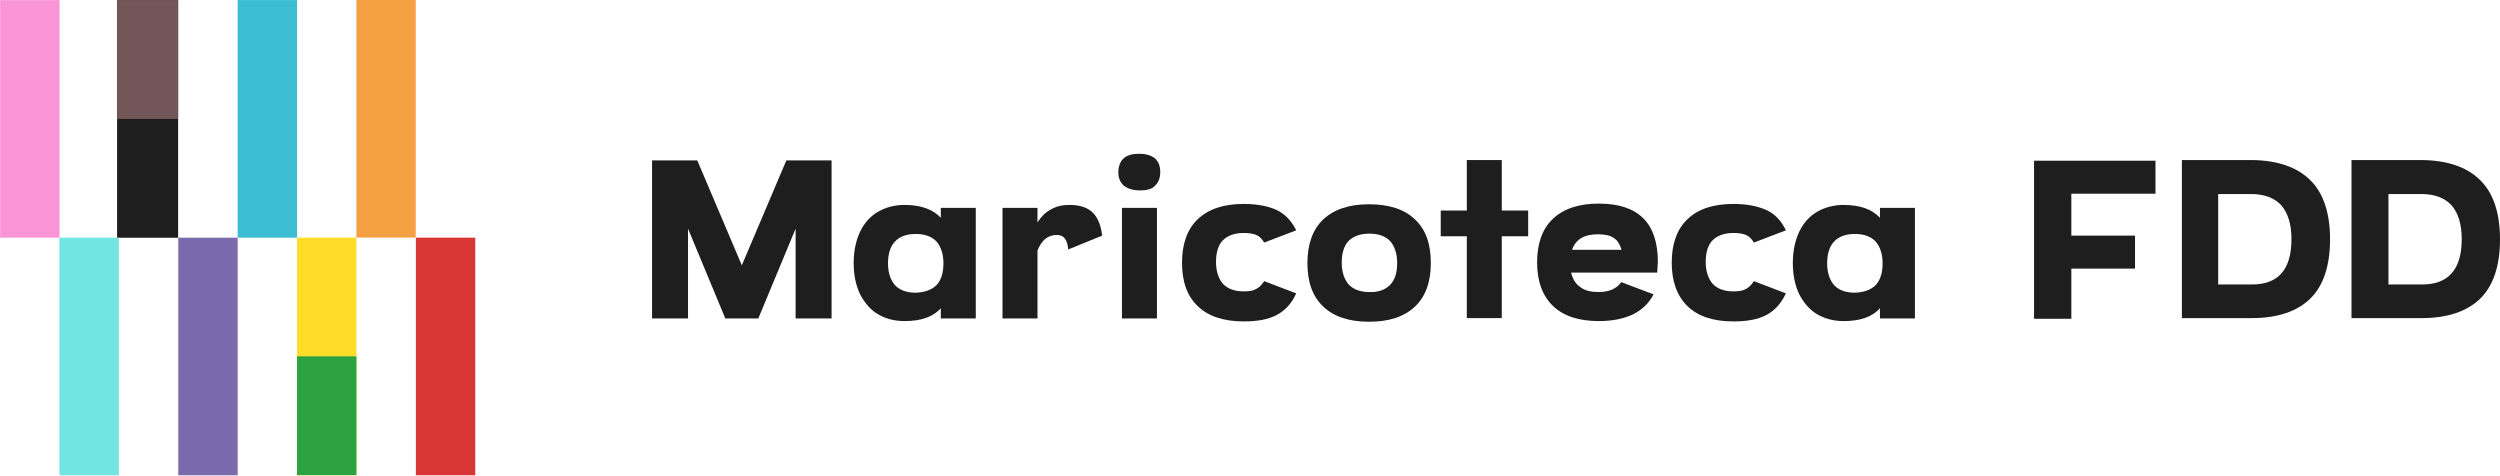
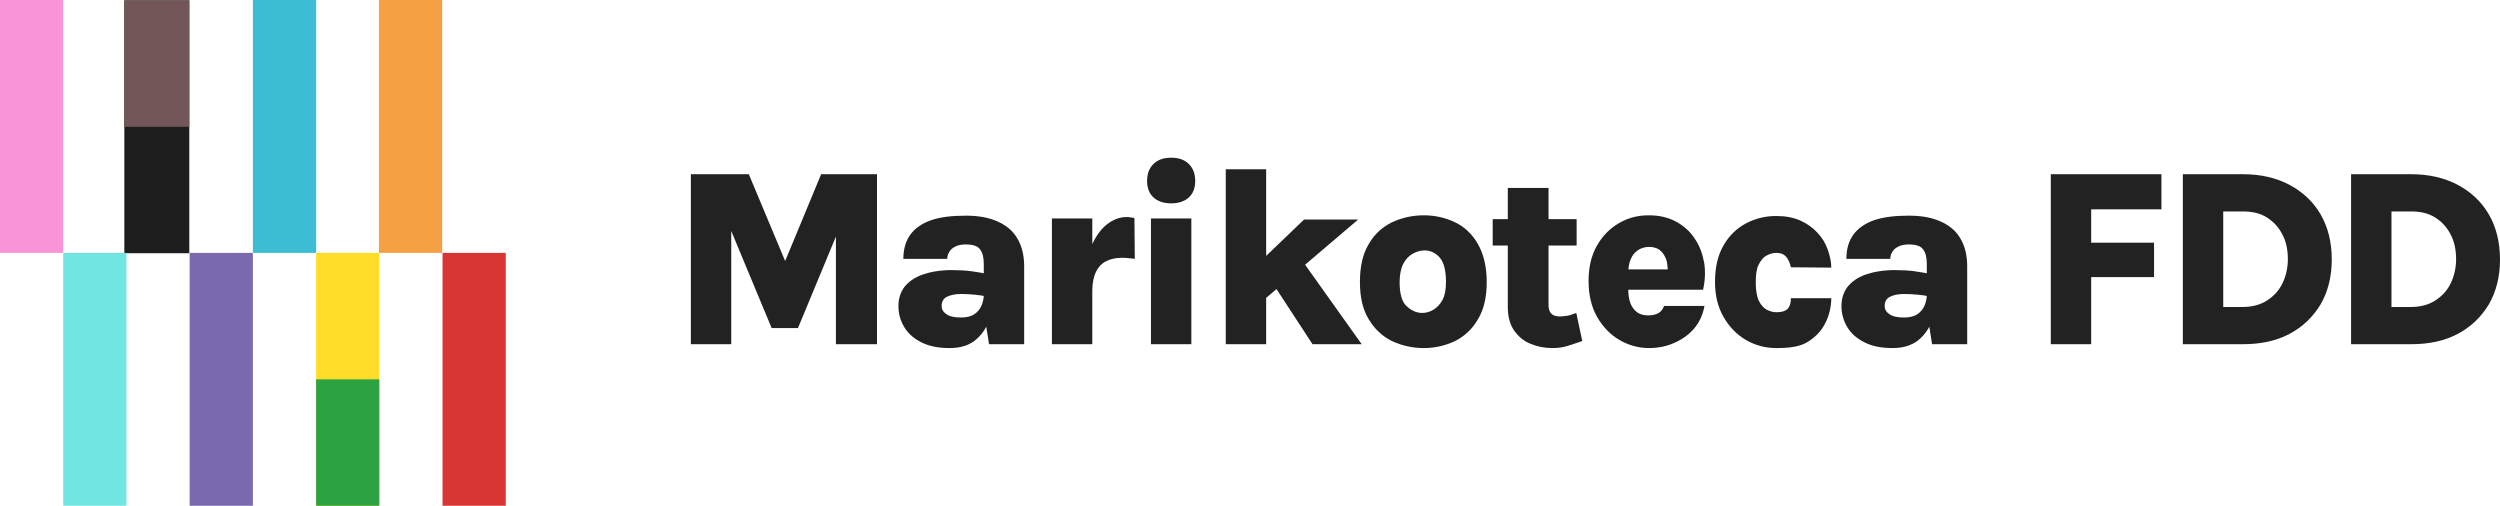
- <svg xmlns="http://www.w3.org/2000/svg" version="1.1" id="Capa_1" x="0px" y="0px" viewBox="0 0 757.6 144" style="enable-background:new 0 0 757.6 144;" xml:space="preserve">
+ <svg xmlns="http://www.w3.org/2000/svg" version="1.1" id="Capa_1" x="0px" y="0px" viewBox="0 0 711.8 144" style="enable-background:new 0 0 711.8 144;" xml:space="preserve">
  <style type="text/css">
	.st0{fill:#F995D6;}
	.st1{fill:#D83535;}
	.st2{fill:#F5A042;}
	.st3{fill:#FFDD28;}
	.st4{fill:#2CA340;}
	.st5{fill:#7A6AAD;}
	.st6{fill:#1E1E1E;}
	.st7{fill:#735657;}
	.st8{fill:#70E5E1;}
	.st9{fill:#3CBDD3;}
+ 	.st10{fill:#222222;}
</style>
  <g>
-     <rect x="-27" y="27" transform="matrix(-1.836970e-16 1 -1 -1.836970e-16 45.045 27.0344)" class="st0" width="72" height="18" />
-     <rect x="99" y="99" transform="matrix(-1.836970e-16 1 -1 -1.836970e-16 243.0238 -26.9762)" class="st1" width="72" height="18" />
-     <rect x="81" y="27" transform="matrix(-1.836970e-16 1 -1 -1.836970e-16 152.9868 -81.0132)" class="st2" width="72" height="18" />
-     <rect x="63" y="99" transform="matrix(-1.836970e-16 1 -1 -1.836970e-16 207.0132 9.0132)" class="st3" width="72" height="18" />
-     <rect x="81" y="117" transform="matrix(-1.836970e-16 1 -1 -1.836970e-16 225.0132 26.9894)" class="st4" width="36" height="18" />
-     <rect x="27" y="99" transform="matrix(-1.836970e-16 1 -1 -1.836970e-16 171.0265 45.0265)" class="st5" width="72" height="18" />
-     <rect x="8.8" y="26.8" transform="matrix(-1.836970e-16 1 -1 -1.836970e-16 80.778 -8.7515)" class="st6" width="72" height="18.5" />
-     <rect x="26.8" y="8.8" transform="matrix(-1.836970e-16 1 -1 -1.836970e-16 62.7912 -26.7621)" class="st7" width="36" height="18.5" />
-     <rect x="-9" y="99" transform="matrix(-1.836970e-16 1 -1 -1.836970e-16 135.0164 81.027)" class="st8" width="72" height="18" />
-     <rect x="45" y="27" transform="matrix(-1.836970e-16 1 -1 -1.836970e-16 117.0132 -44.9868)" class="st9" width="72" height="18" />
+     <rect y="0" class="st0" width="18" height="72" />
+     <rect x="126" y="72" class="st1" width="18" height="72" />
+     <rect x="107.9" class="st2" width="18" height="72" />
+     <rect x="90" y="72" class="st3" width="18" height="72" />
+     <rect x="90" y="108" class="st4" width="18" height="36" />
+     <rect x="54" y="72" class="st5" width="18" height="72" />
+     <rect x="35.4" y="0.1" class="st6" width="18.5" height="72" />
+     <rect x="35.4" y="0.1" class="st7" width="18.5" height="36" />
+     <rect x="18" y="72" class="st8" width="18" height="72" />
+     <rect x="72" y="0" class="st9" width="18" height="72" />
  </g>
  <g>
-     <path class="st6" d="M252,48.6v47.9h-10.9V69.3l-11.3,27.2h-10l-11.3-27.2v27.2h-10.9V48.6h13.7l13.5,31.8l13.5-31.8H252z" />
-     <path class="st6" d="M295.7,63v33.5h-10.6v-3.1c-2.4,2.7-6.1,3.9-11,3.9c-3,0-5.7-0.7-7.9-2c-2.3-1.3-4.1-3.4-5.5-6   c-1.3-2.7-2-5.8-2-9.6c0-3.7,0.7-6.9,2-9.6c1.3-2.7,3.2-4.7,5.5-6c2.3-1.3,5-2,7.9-2c4.9,0,8.6,1.3,11,3.9v-3L295.7,63L295.7,63z    M283.8,86.4c1.4-1.5,2.1-3.7,2.1-6.6s-0.8-5.1-2.1-6.6c-1.4-1.5-3.5-2.3-6.3-2.3c-2.8,0-4.9,0.8-6.3,2.3c-1.4,1.5-2.1,3.7-2.1,6.6   s0.8,5.1,2.1,6.6c1.4,1.5,3.5,2.3,6.3,2.3C280.3,88.6,282.4,87.8,283.8,86.4z" />
-     <path class="st6" d="M330.9,64.2c1.6,1.4,2.7,3.8,3.1,7.2l-10.3,4.2c-0.1-1.4-0.4-2.5-1-3.3c-0.5-0.7-1.3-1.1-2.4-1.1   c-2.7,0-4.6,1.5-5.9,4.7v20.6h-10.6V63h10.6v4.4c1-1.6,2.3-3,4-3.9c1.7-1,3.6-1.4,5.6-1.4C326.9,62.1,329.2,62.7,330.9,64.2z" />
-     <path class="st6" d="M345.5,57.7c-2.1,0-3.7-0.5-4.9-1.4c-1.1-1-1.7-2.3-1.7-4.1c0-1.8,0.6-3.3,1.6-4.2c1.1-1,2.7-1.4,4.7-1.4   c2.1,0,3.7,0.5,4.8,1.4c1.1,1,1.6,2.3,1.6,4.2c0,1.8-0.6,3.2-1.6,4.1C349.1,57.3,347.5,57.7,345.5,57.7z M340,63v33.5h10.6V63H340z   " />
-     <path class="st6" d="M386.8,95.5c-2.5,1.3-5.7,1.9-9.9,1.9c-6,0-10.7-1.5-13.9-4.6c-3.3-3.1-4.8-7.5-4.8-13.2s1.6-10.2,4.8-13.2   c3.3-3.1,7.9-4.6,13.9-4.6c4.1,0,7.6,0.7,10.1,1.9s4.5,3.4,5.8,6.1l-9.7,3.7c-0.7-1.1-1.4-1.9-2.4-2.3c-1-0.4-2.2-0.6-3.8-0.6   c-2.8,0-4.9,0.8-6.3,2.2c-1.4,1.4-2.1,3.7-2.1,6.6s0.8,5.1,2.1,6.6c1.4,1.5,3.5,2.3,6.3,2.3c1.6,0,2.9-0.2,3.7-0.7   c0.9-0.4,1.7-1.2,2.5-2.4l9.7,3.7C391.4,92.1,389.3,94.2,386.8,95.5z" />
-     <path class="st6" d="M401,92.9c-3.3-3.1-4.8-7.5-4.8-13.2s1.6-10.2,4.8-13.2c3.3-3.1,7.9-4.6,13.9-4.6s10.7,1.5,13.9,4.6   c3.3,3.1,4.8,7.5,4.8,13.2s-1.6,10.2-4.8,13.2c-3.3,3.1-7.9,4.6-13.9,4.6S404.2,96,401,92.9z M421.3,86.3c1.4-1.5,2.1-3.7,2.1-6.6   s-0.8-5.1-2.1-6.6c-1.4-1.5-3.5-2.3-6.3-2.3c-2.8,0-4.9,0.8-6.3,2.2c-1.4,1.4-2.1,3.7-2.1,6.6s0.8,5.1,2.1,6.6   c1.4,1.5,3.5,2.3,6.3,2.3C417.7,88.6,419.8,87.8,421.3,86.3z" />
-     <path class="st6" d="M463.1,71.6h-8v24.8h-10.6V71.6h-7.9v-7.8h7.9V48.5h10.6v15.3h8V71.6z" />
-     <path class="st6" d="M502.2,82.6h-26.1c0.5,1.9,1.3,3.4,2.8,4.4c1.4,1.1,3.3,1.5,5.5,1.5c3.2,0,5.5-1,6.9-3l9.8,3.7   c-1.4,2.7-3.5,4.7-6.3,6.1c-2.8,1.3-6.2,2-10.3,2c-6,0-10.7-1.5-13.9-4.6c-3.2-3.1-4.8-7.5-4.8-13.2s1.6-10.2,4.8-13.2   c3.3-3.1,7.9-4.6,13.9-4.6c12,0,17.9,5.9,17.9,17.7L502.2,82.6L502.2,82.6z M476.4,75.7h15c-0.5-1.6-1.2-2.9-2.4-3.6   c-1.1-0.8-2.8-1.1-4.8-1.1C480.1,71,477.5,72.5,476.4,75.7z" />
-     <path class="st6" d="M535.2,95.5c-2.5,1.3-5.7,1.9-9.9,1.9c-6,0-10.7-1.5-13.9-4.6c-3.2-3.1-4.8-7.5-4.8-13.2s1.6-10.2,4.8-13.2   c3.2-3.1,7.9-4.6,13.9-4.6c4.1,0,7.5,0.7,10.1,1.9s4.5,3.4,5.8,6.1l-9.7,3.7c-0.7-1.1-1.4-1.9-2.4-2.3s-2.2-0.6-3.8-0.6   c-2.8,0-4.9,0.8-6.3,2.2c-1.4,1.4-2.1,3.7-2.1,6.6s0.8,5.1,2.1,6.6c1.4,1.5,3.5,2.3,6.3,2.3c1.6,0,2.9-0.2,3.7-0.7   c0.9-0.4,1.7-1.2,2.5-2.4l9.7,3.7C539.7,92.1,537.7,94.2,535.2,95.5z" />
-     <path class="st6" d="M580.3,63v33.5h-10.6v-3.1c-2.4,2.7-6.1,3.9-11,3.9c-3,0-5.6-0.7-7.9-2c-2.3-1.3-4.1-3.4-5.5-6   c-1.3-2.7-2-5.8-2-9.6c0-3.7,0.7-6.9,2-9.6c1.3-2.7,3.2-4.7,5.5-6c2.3-1.3,5-2,7.9-2c4.9,0,8.6,1.3,11,3.9v-3L580.3,63L580.3,63z    M568.4,86.4c1.4-1.5,2.1-3.7,2.1-6.6s-0.8-5.1-2.1-6.6c-1.4-1.5-3.5-2.3-6.3-2.3c-2.8,0-4.9,0.8-6.3,2.3c-1.4,1.5-2.1,3.7-2.1,6.6   s0.8,5.1,2.1,6.6c1.4,1.5,3.5,2.3,6.3,2.3C564.9,88.6,567,87.8,568.4,86.4z" />
-     <path class="st6" d="M627.7,58.5v12.9H647v10h-19.3v15.2h-11.3V48.7h36.8v10h-25.5V58.5z" />
-     <path class="st6" d="M700.1,54.6c4,3.9,6,10,6,17.9c0,8-2,14.1-6,18c-4,3.9-10,5.9-17.7,5.9h-21.2V48.5h21.3   C690.1,48.6,696.1,50.6,700.1,54.6z M694.4,72.5c0-4.7-1.1-8-3.1-10.3c-2-2.2-5.1-3.4-9.1-3.4h-10v27.4h10   C690.4,86.3,694.4,81.7,694.4,72.5z" />
-     <path class="st6" d="M751.6,54.6c4,3.9,6,10,6,17.9c0,8-2,14.1-6,18s-10,5.9-17.7,5.9h-21.3V48.5h21.3   C741.7,48.6,747.6,50.6,751.6,54.6z M746,72.5c0-4.7-1.1-8-3.1-10.3c-2-2.2-5.1-3.4-9.1-3.4h-10v27.4h10   C741.9,86.3,746,81.7,746,72.5z" />
+     <path class="st10" d="M196.7,49.6h16.5L224,75.4h-0.9l10.7-25.8h15.9V98H238V63.5h1.6l-12.4,29.9h-7.5l-12.4-29.8h0.9V98h-11.5   V49.6z" />
+     <path class="st10" d="M270.4,99.1c-3.2,0-5.8-0.5-8-1.6s-3.8-2.5-4.9-4.3c-1.1-1.8-1.7-3.8-1.7-6.1c0-2.1,0.6-3.9,1.7-5.4   c1.2-1.5,2.9-2.7,5.1-3.5c2.3-0.8,5.1-1.3,8.4-1.3c2,0,3.8,0.1,5.4,0.3s3.1,0.5,4.8,0.8v6.5c-1.2-0.3-2.4-0.5-3.7-0.6   c-1.3-0.1-2.5-0.2-3.8-0.2c-1.7,0-3.1,0.3-4.1,0.8c-1,0.5-1.5,1.4-1.5,2.6c0,0.9,0.4,1.7,1.3,2.3c0.9,0.7,2.3,1,4.2,1   c1.6,0,2.9-0.3,3.9-1c0.9-0.6,1.6-1.5,2-2.5c0.4-1,0.6-2,0.6-2.9h2.7c0,2.7-0.4,5.2-1.3,7.5s-2.2,4.1-4,5.5   C275.7,98.4,273.3,99.1,270.4,99.1z M281.6,98l-1.5-9.5V75.2c0-1.8-0.3-3.2-1-4.1c-0.6-1-2-1.5-4.1-1.5c-1.2,0-2.3,0.2-3,0.6   c-0.8,0.4-1.4,0.9-1.7,1.5c-0.4,0.6-0.6,1.3-0.6,2h-12.5c0-2.8,0.7-5.1,2-6.9c1.3-1.8,3.3-3.2,5.9-4.1c2.6-0.9,5.9-1.3,9.9-1.3   c3.4,0,6.4,0.5,8.9,1.6c2.5,1.1,4.4,2.6,5.7,4.8c1.3,2.1,2,4.8,2,8V98H281.6z" />
+     <path class="st10" d="M299.5,98V62.2h11.5V98H299.5z M308.6,82.8c0-4.8,0.6-8.8,1.8-11.9c1.2-3.1,2.8-5.4,4.6-6.9   c1.9-1.5,3.8-2.2,5.7-2.2c0.4,0,0.8,0,1.2,0.1c0.4,0,0.7,0.1,1.1,0.2l0.1,11.6c-0.6-0.1-1.2-0.1-1.8-0.2s-1.2-0.1-1.8-0.1   c-1.7,0-3.2,0.3-4.4,0.9c-1.3,0.6-2.3,1.6-3,3s-1.1,3.2-1.1,5.5H308.6z" />
+     <path class="st10" d="M333.5,57.9c-2.2,0-3.9-0.6-5.1-1.7c-1.2-1.1-1.8-2.7-1.8-4.7c0-2,0.6-3.6,1.8-4.8s2.9-1.8,5.1-1.8   c2.1,0,3.8,0.6,5,1.8c1.2,1.2,1.8,2.8,1.8,4.8c0,2-0.6,3.6-1.8,4.7C337.3,57.3,335.6,57.9,333.5,57.9z M327.7,98V62.2h11.5V98   H327.7z" />
+     <path class="st10" d="M349,98V48.2h11.5V98H349z M373.7,98l-14.9-22.8l10.6-2.9L387.7,98H373.7z M359.1,74.2l12.2-11.7h15.4   L359.1,86V74.2z" />
+     <path class="st10" d="M405.4,99.1c-3.3,0-6.3-0.7-9.1-2c-2.8-1.4-4.9-3.4-6.6-6.2s-2.5-6.3-2.5-10.6c0-4.4,0.8-8,2.5-10.8   c1.6-2.8,3.8-4.8,6.6-6.2c2.8-1.3,5.8-2,9.1-2c3.2,0,6.2,0.7,8.9,2c2.7,1.3,4.9,3.4,6.5,6.2c1.6,2.8,2.5,6.4,2.5,10.8   c0,4.3-0.8,7.8-2.5,10.6c-1.6,2.8-3.8,4.8-6.5,6.2C411.5,98.4,408.6,99.1,405.4,99.1z M404.9,89.1c1.1,0,2.2-0.3,3.2-0.9   c1-0.6,1.9-1.5,2.6-2.8c0.7-1.3,1-3,1-5.1c0-3.3-0.6-5.6-1.8-7c-1.2-1.3-2.6-2-4.3-2c-1.1,0-2.2,0.3-3.3,0.9   c-1.1,0.6-2,1.5-2.7,2.8c-0.7,1.3-1.1,3.1-1.1,5.3c0,3.2,0.6,5.5,1.9,6.8C401.8,88.4,403.3,89.1,404.9,89.1z" />
+     <path class="st10" d="M425,69.9v-7.5h23.9v7.5H425z M442.1,99.1c-2.3,0-4.4-0.4-6.3-1.2c-2-0.8-3.5-2.1-4.7-3.8   c-1.2-1.7-1.8-4-1.8-6.7V53.5h11.6v33.4c0,2.2,1.1,3.2,3.2,3.2c0.7,0,1.4-0.1,2.1-0.2s1.6-0.4,2.6-0.8l1.7,8   c-1.5,0.5-2.9,1-4.2,1.4S443.6,99.1,442.1,99.1z" />
+     <path class="st10" d="M469.5,99.1c-3,0-5.8-0.8-8.4-2.3c-2.6-1.5-4.7-3.7-6.4-6.6c-1.6-2.9-2.4-6.2-2.4-10.2s0.8-7.3,2.4-10.1   c1.6-2.8,3.7-4.9,6.3-6.4c2.6-1.5,5.4-2.2,8.4-2.2c3,0,5.6,0.6,7.8,1.8c2.2,1.2,4,2.8,5.3,4.8c1.4,2,2.2,4.3,2.7,6.8   c0.4,2.5,0.3,5.1-0.3,7.8h-23.6v-5.8h15.2l-1.7,1.1c0.1-0.8,0-1.7-0.1-2.6c-0.1-0.9-0.4-1.7-0.8-2.4c-0.4-0.7-0.9-1.3-1.6-1.8   c-0.7-0.4-1.6-0.7-2.7-0.7c-1.2,0-2.3,0.3-3.2,0.9c-0.9,0.6-1.6,1.4-2.1,2.6c-0.5,1.1-0.7,2.5-0.7,4.1v4.5c0,1.5,0.2,2.8,0.6,3.9   c0.4,1.1,1.1,2,1.9,2.6s1.9,0.9,3.2,0.9c1.1,0,2-0.2,2.8-0.6c0.8-0.4,1.3-1.1,1.7-2.1h11.5c-0.4,2.2-1.2,4.2-2.6,6   s-3.2,3.2-5.5,4.3S472.4,99.1,469.5,99.1z" />
+     <path class="st10" d="M505.7,99.1c-3.1,0-6-0.8-8.6-2.3c-2.7-1.6-4.8-3.8-6.4-6.6c-1.6-2.8-2.4-6.1-2.4-9.9c0-4.2,0.8-7.6,2.4-10.4   c1.6-2.8,3.8-4.9,6.4-6.3c2.7-1.4,5.5-2.1,8.6-2.1c2.6,0,4.9,0.4,6.9,1.3c2,0.9,3.6,2.1,4.9,3.5c1.3,1.4,2.3,3,2.9,4.8   c0.6,1.7,1,3.4,1,5.1l-11.5-0.1c-0.2-1-0.6-2-1.2-2.8c-0.7-0.9-1.6-1.3-2.9-1.3c-1,0-2,0.3-2.9,0.8c-0.9,0.5-1.6,1.4-2.2,2.6   c-0.6,1.2-0.8,2.9-0.8,5.1c0,2.1,0.3,3.8,0.8,5c0.6,1.2,1.3,2.1,2.2,2.6c0.9,0.5,1.9,0.8,2.9,0.8c1.6,0,2.7-0.4,3.3-1.1   c0.6-0.8,0.8-1.7,0.8-2.9h11.5c0,2.5-0.6,4.9-1.7,7.1c-1.1,2.2-2.8,4-5.1,5.4S509.2,99.1,505.7,99.1z" />
+     <path class="st10" d="M538.9,99.1c-3.2,0-5.8-0.5-8-1.6c-2.2-1.1-3.8-2.5-4.9-4.3c-1.1-1.8-1.7-3.8-1.7-6.1c0-2.1,0.6-3.9,1.7-5.4   c1.2-1.5,2.9-2.7,5.1-3.5c2.3-0.8,5.1-1.3,8.4-1.3c2,0,3.8,0.1,5.4,0.3c1.5,0.2,3.1,0.5,4.8,0.8v6.5c-1.2-0.3-2.4-0.5-3.7-0.6   c-1.3-0.1-2.5-0.2-3.8-0.2c-1.7,0-3.1,0.3-4.1,0.8s-1.5,1.4-1.5,2.6c0,0.9,0.4,1.7,1.3,2.3c0.9,0.7,2.3,1,4.2,1   c1.6,0,2.9-0.3,3.9-1c0.9-0.6,1.6-1.5,2-2.5c0.4-1,0.6-2,0.6-2.9h2.7c0,2.7-0.4,5.2-1.3,7.5c-0.9,2.3-2.2,4.1-4,5.5   C544.1,98.4,541.8,99.1,538.9,99.1z M550.1,98l-1.5-9.5V75.2c0-1.8-0.3-3.2-1-4.1c-0.6-1-2-1.5-4.1-1.5c-1.2,0-2.3,0.2-3,0.6   c-0.8,0.4-1.4,0.9-1.7,1.5c-0.4,0.6-0.6,1.3-0.6,2h-12.5c0-2.8,0.7-5.1,2-6.9c1.3-1.8,3.3-3.2,5.9-4.1c2.6-0.9,5.9-1.3,9.9-1.3   c3.4,0,6.4,0.5,8.9,1.6c2.5,1.1,4.4,2.6,5.7,4.8c1.3,2.1,2,4.8,2,8V98H550.1z" />
+     <path class="st10" d="M583.9,98V49.6h31.5v10h-20v9.5h17.9v9.8h-17.9V98H583.9z" />
+     <path class="st10" d="M621.5,49.6h17.1c5,0,9.4,1,13.2,3c3.8,2,6.8,4.8,8.9,8.4c2.1,3.6,3.2,7.9,3.2,12.9c0,4.9-1.1,9.2-3.2,12.8   c-2.2,3.6-5.1,6.4-8.9,8.4c-3.8,2-8.2,2.9-13.2,2.9h-17.1V49.6z M633,60.2v27.2h5.6c2.6,0,4.9-0.6,6.8-1.8c1.9-1.2,3.4-2.8,4.4-4.8   c1-2,1.6-4.4,1.6-7c0-2.7-0.5-5.1-1.6-7.1c-1-2-2.5-3.6-4.4-4.8c-1.9-1.2-4.2-1.7-6.8-1.7H633z" />
+     <path class="st10" d="M669.4,49.6h17.1c5,0,9.4,1,13.2,3c3.8,2,6.8,4.8,8.9,8.4c2.1,3.6,3.2,7.9,3.2,12.9c0,4.9-1.1,9.2-3.2,12.8   c-2.2,3.6-5.1,6.4-8.9,8.4c-3.8,2-8.2,2.9-13.2,2.9h-17.1V49.6z M680.9,60.2v27.2h5.6c2.6,0,4.9-0.6,6.8-1.8   c1.9-1.2,3.4-2.8,4.4-4.8c1-2,1.6-4.4,1.6-7c0-2.7-0.5-5.1-1.6-7.1c-1-2-2.5-3.6-4.4-4.8c-1.9-1.2-4.2-1.7-6.8-1.7H680.9z" />
  </g>
</svg>
